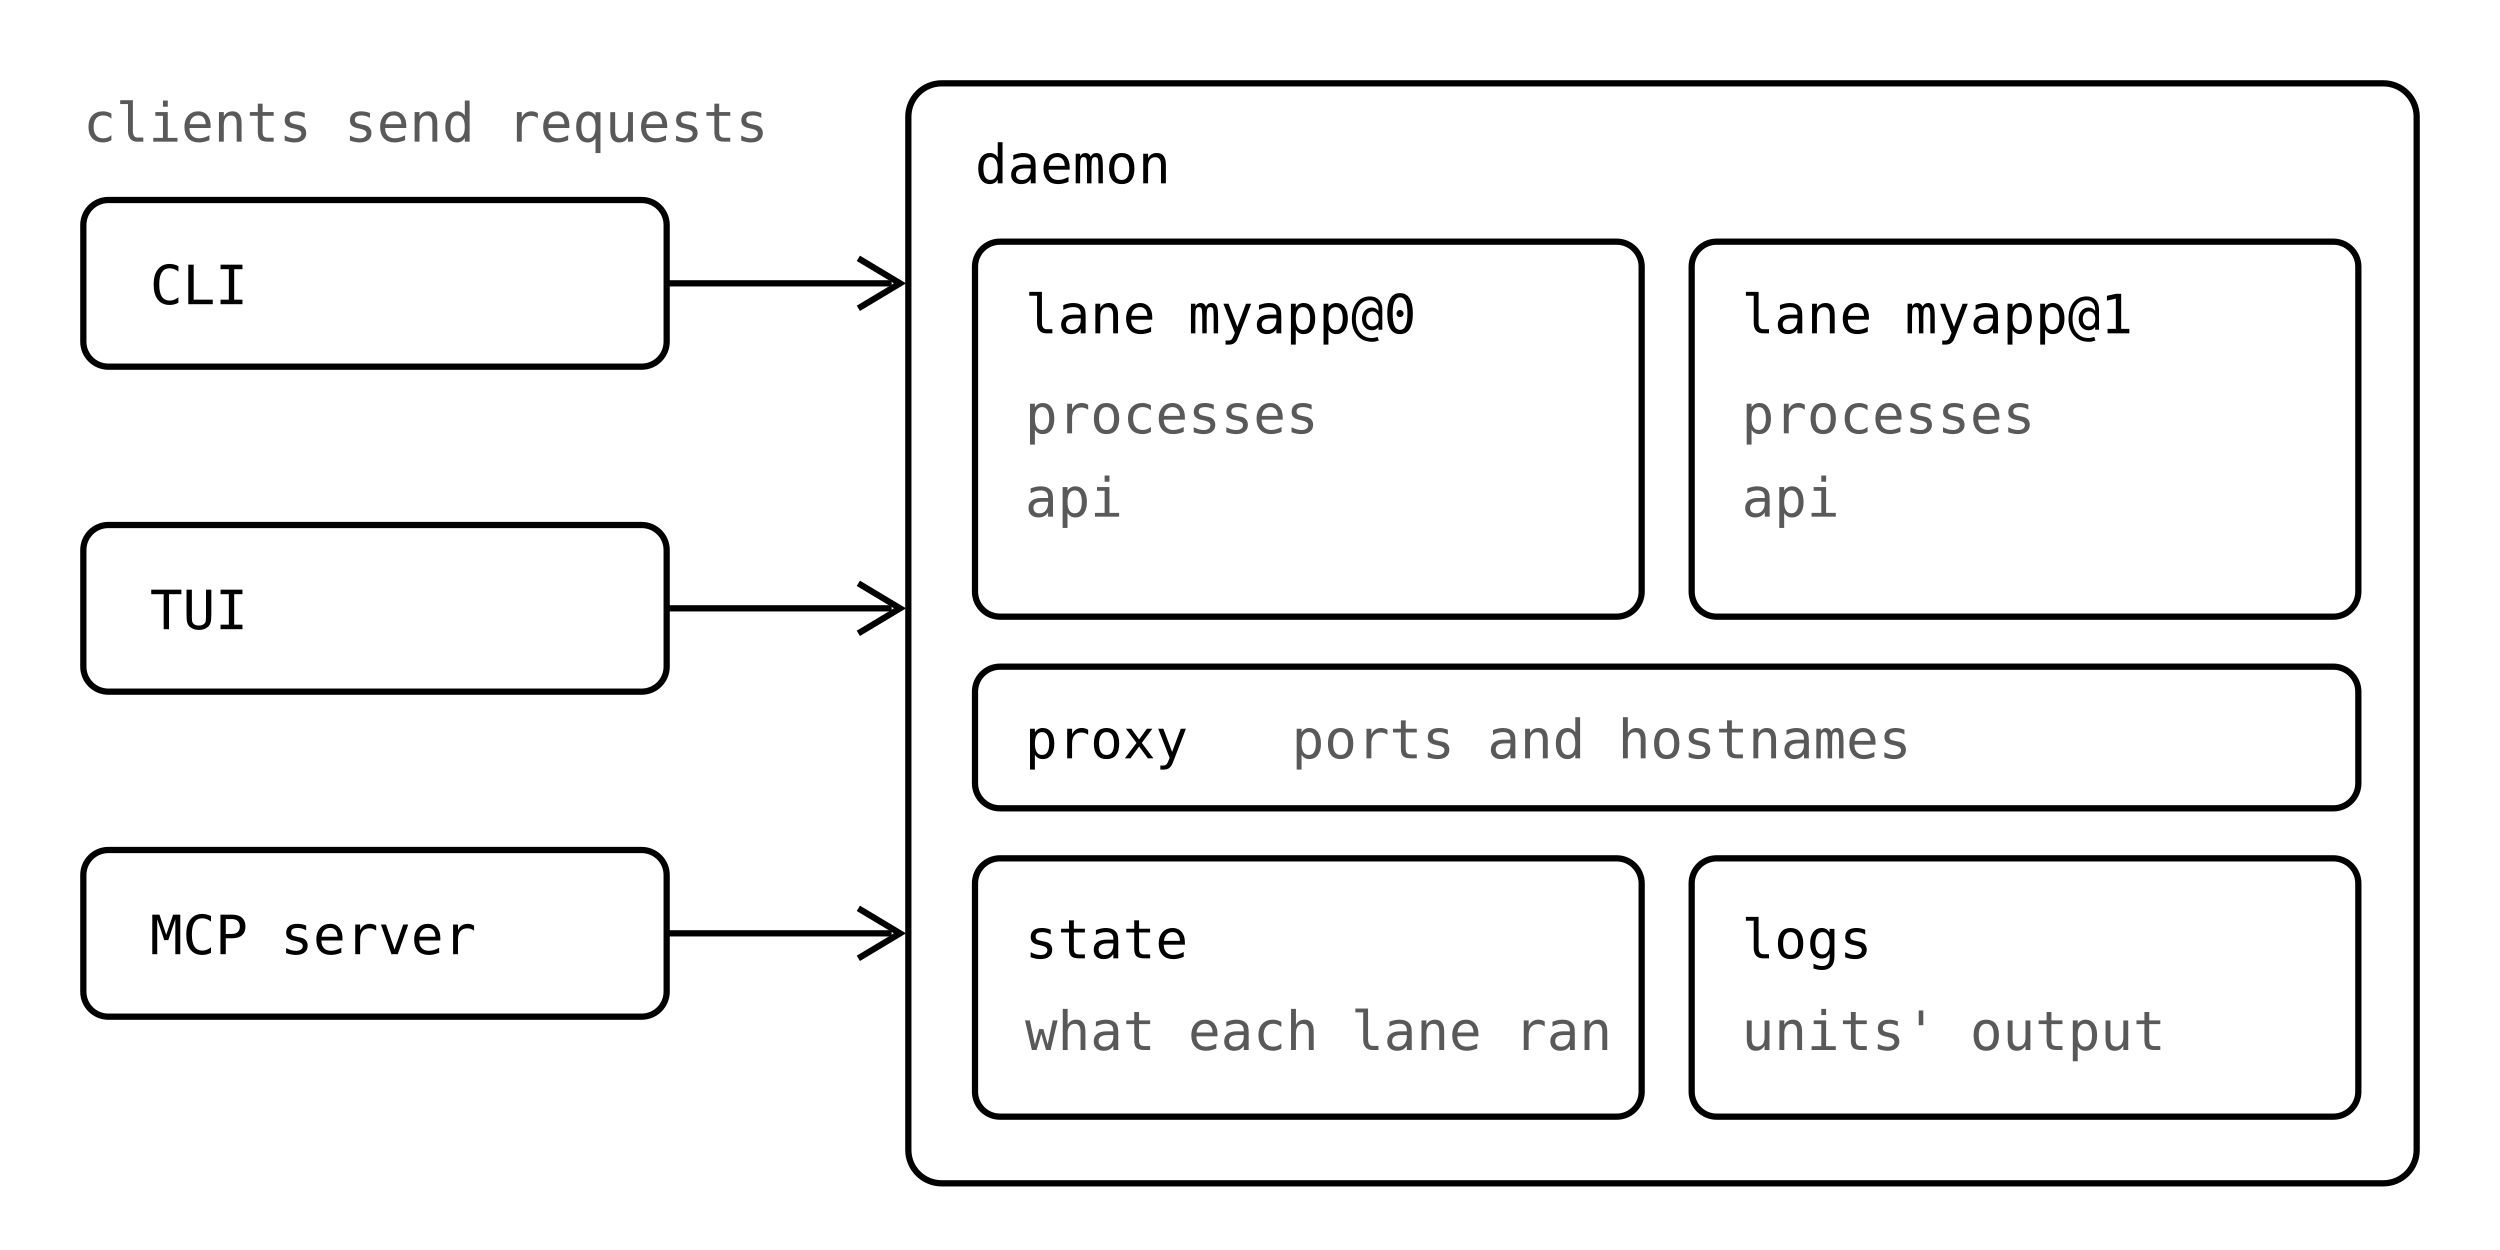
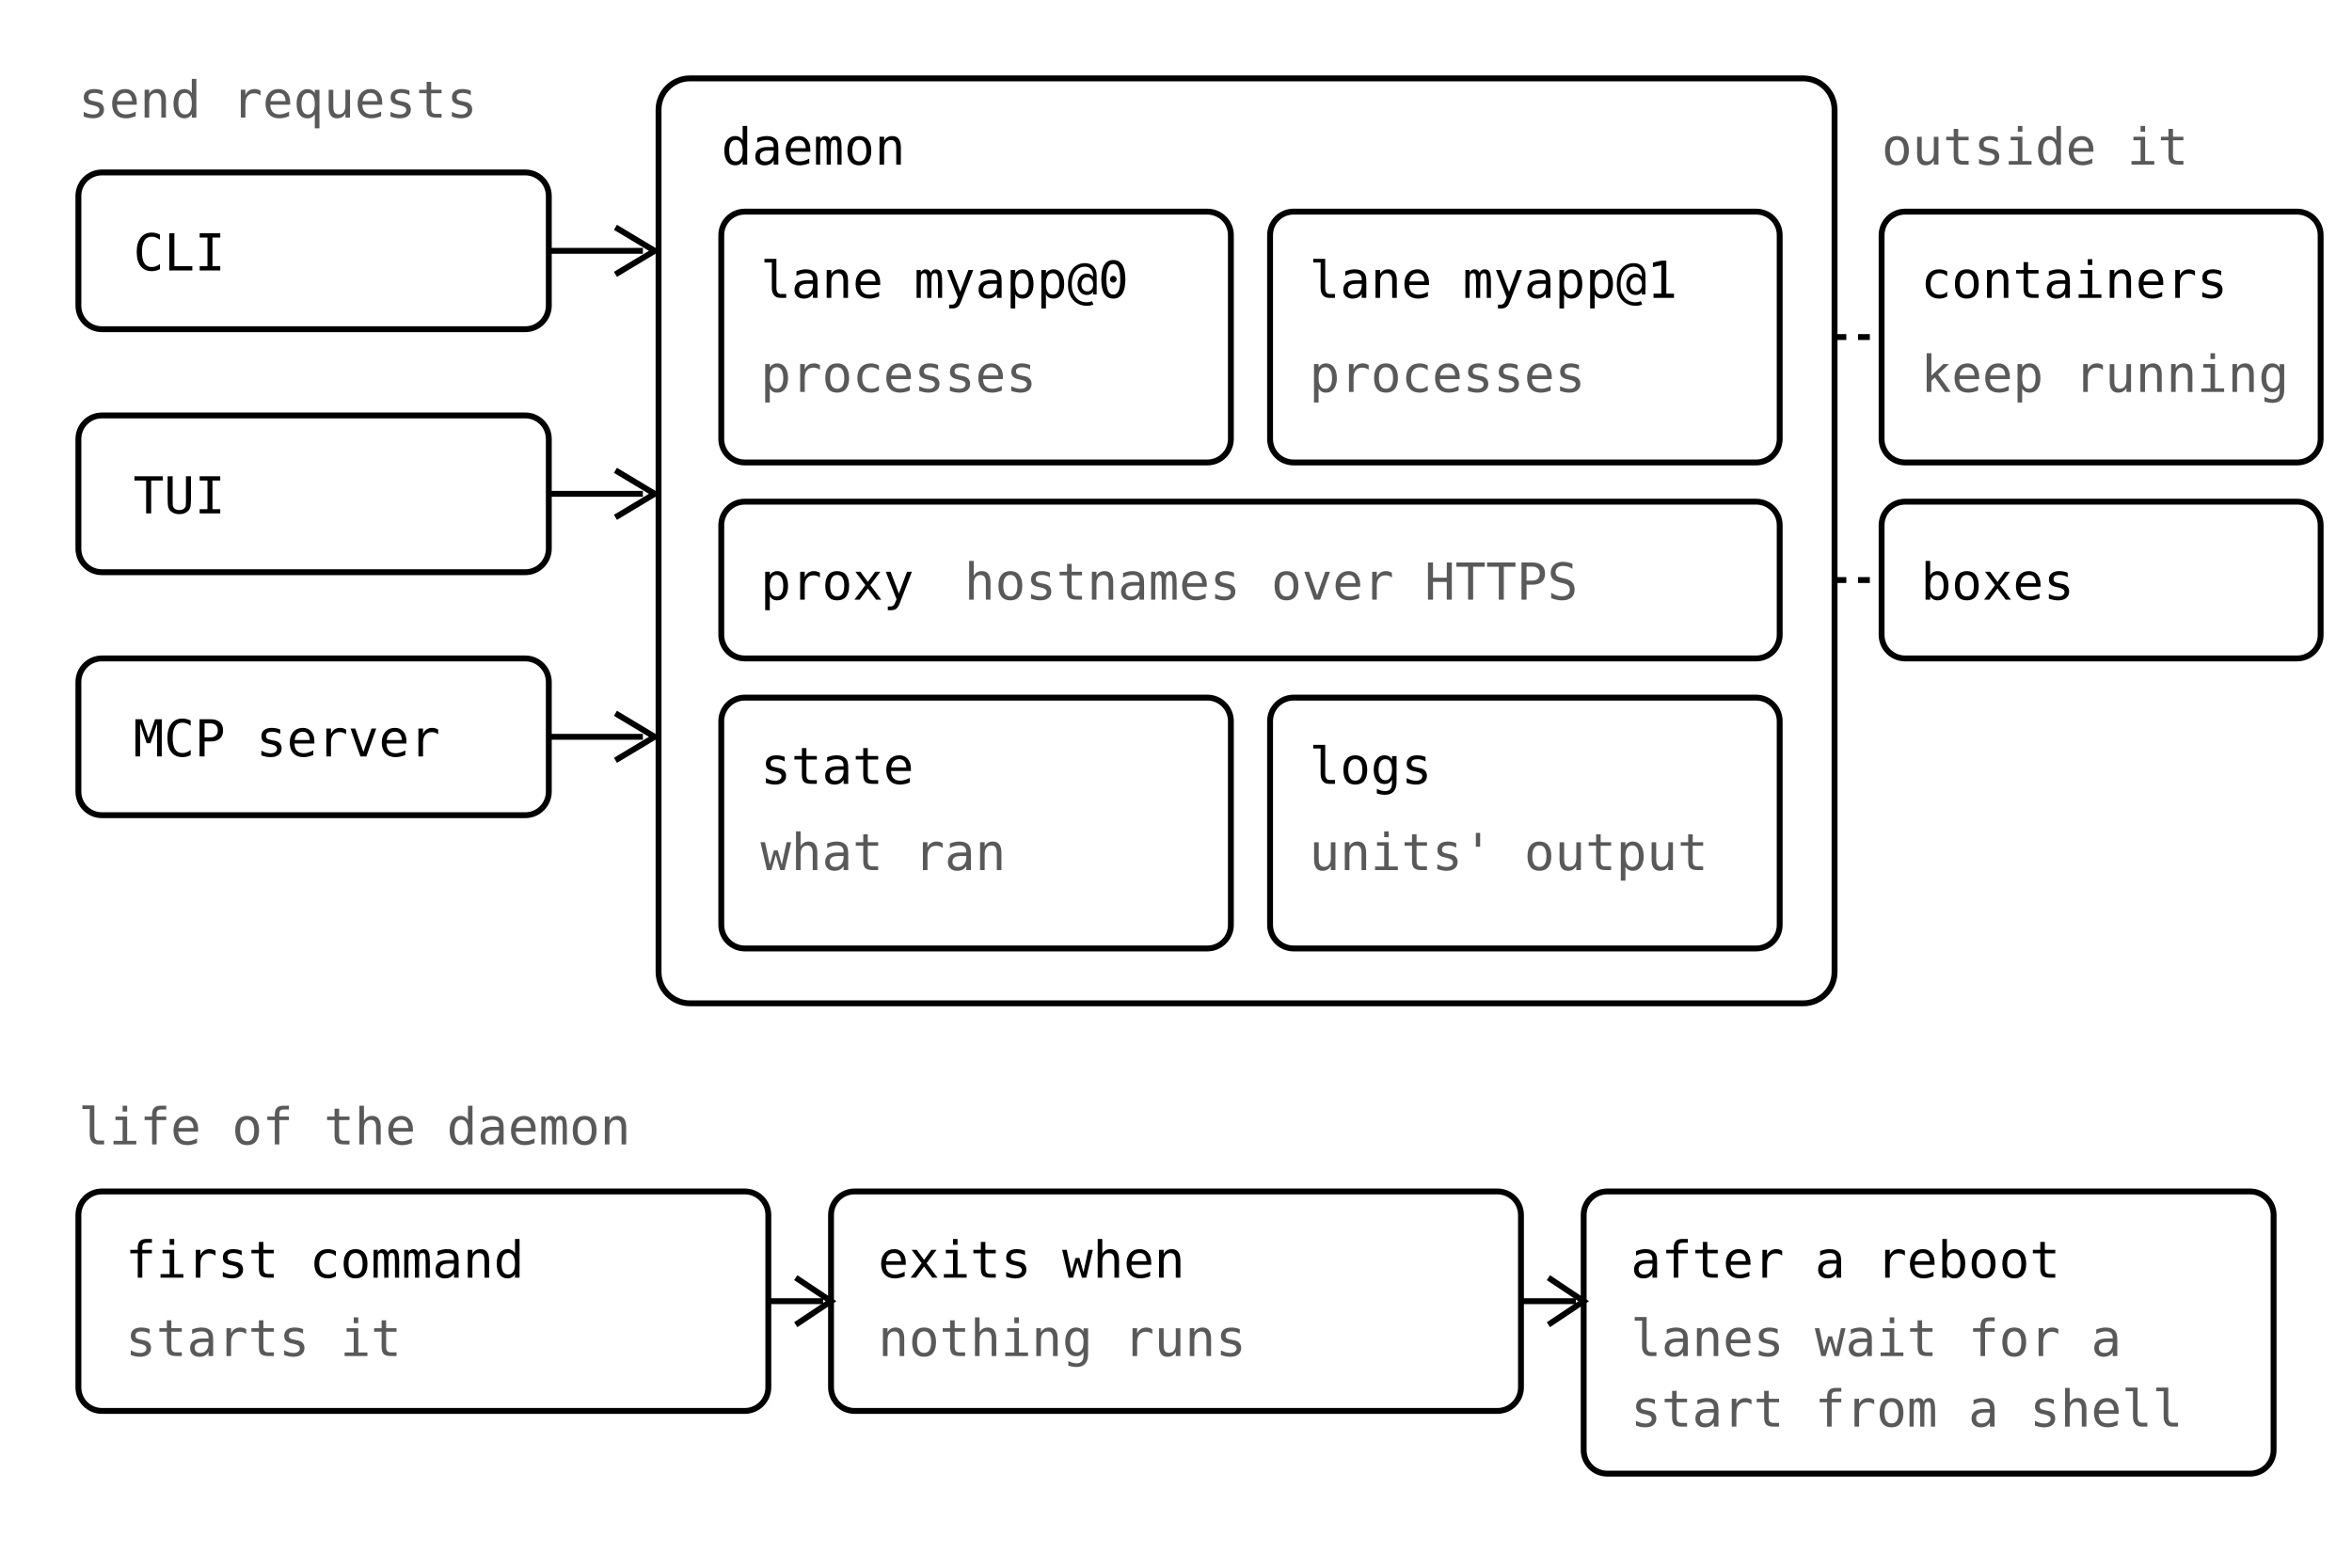
- <svg xmlns="http://www.w3.org/2000/svg" viewBox="0 0 600 300" role="img" font-family="'JetBrains Mono', ui-monospace, monospace" font-size="13">
+ <svg xmlns="http://www.w3.org/2000/svg" viewBox="0 0 600 400" role="img" font-family="'JetBrains Mono', ui-monospace, monospace" font-size="13">
  <style>
    .line { stroke: var(--dl-diagram-line, currentColor); fill: none; stroke-width: 1.5; }
    .fill { fill: var(--dl-diagram-fill, transparent); stroke: var(--dl-diagram-line, currentColor); stroke-width: 1.5; }
    .label { fill: currentColor; }
    .dim { fill: currentColor; opacity: 0.65; }
  </style>
-   <text class="dim" x="20" y="34">clients send requests</text>
-   <rect class="line" x="20" y="48" width="140" height="40" rx="6" />
-   <text class="label" x="36" y="73">CLI</text>
-   <rect class="line" x="20" y="126" width="140" height="40" rx="6" />
-   <text class="label" x="36" y="151">TUI</text>
-   <rect class="line" x="20" y="204" width="140" height="40" rx="6" />
-   <text class="label" x="36" y="229">MCP server</text>
-   <path class="line" d="M 160 68 L 214 68" />
-   <path class="line" d="M 206 62 L 216 68 L 206 74" />
-   <path class="line" d="M 160 146 L 214 146" />
-   <path class="line" d="M 206 140 L 216 146 L 206 152" />
-   <path class="line" d="M 160 224 L 214 224" />
-   <path class="line" d="M 206 218 L 216 224 L 206 230" />
-   <rect class="fill" x="218" y="20" width="362" height="264" rx="8" />
-   <text class="label" x="234" y="44">daemon</text>
-   <rect class="line" x="234" y="58" width="160" height="90" rx="6" />
-   <text class="label" x="246" y="80">lane myapp@0</text>
-   <text class="dim" x="246" y="104">processes</text>
-   <text class="dim" x="246" y="124">api</text>
-   <rect class="line" x="406" y="58" width="160" height="90" rx="6" />
-   <text class="label" x="418" y="80">lane myapp@1</text>
-   <text class="dim" x="418" y="104">processes</text>
-   <text class="dim" x="418" y="124">api</text>
-   <rect class="line" x="234" y="160" width="332" height="34" rx="6" />
-   <text class="label" x="246" y="182">proxy</text>
-   <text class="dim" x="310" y="182">ports and hostnames</text>
-   <rect class="line" x="234" y="206" width="160" height="62" rx="6" />
-   <text class="label" x="246" y="230">state</text>
-   <text class="dim" x="246" y="252">what each lane ran</text>
-   <rect class="line" x="406" y="206" width="160" height="62" rx="6" />
-   <text class="label" x="418" y="230">logs</text>
-   <text class="dim" x="418" y="252">units' output</text>
+   <text class="dim" x="20" y="30">send requests</text>
+   <rect class="line" x="20" y="44" width="120" height="40" rx="6" />
+   <text class="label" x="34" y="69">CLI</text>
+   <rect class="line" x="20" y="106" width="120" height="40" rx="6" />
+   <text class="label" x="34" y="131">TUI</text>
+   <rect class="line" x="20" y="168" width="120" height="40" rx="6" />
+   <text class="label" x="34" y="193">MCP server</text>
+   <path class="line" d="M 140 64 L 164 64" />
+   <path class="line" d="M 157 58 L 167 64 L 157 70" />
+   <path class="line" d="M 140 126 L 164 126" />
+   <path class="line" d="M 157 120 L 167 126 L 157 132" />
+   <path class="line" d="M 140 188 L 164 188" />
+   <path class="line" d="M 157 182 L 167 188 L 157 194" />
+   <rect class="fill" x="168" y="20" width="300" height="236" rx="8" />
+   <text class="label" x="184" y="42">daemon</text>
+   <rect class="line" x="184" y="54" width="130" height="64" rx="6" />
+   <text class="label" x="194" y="76">lane myapp@0</text>
+   <text class="dim" x="194" y="100">processes</text>
+   <rect class="line" x="324" y="54" width="130" height="64" rx="6" />
+   <text class="label" x="334" y="76">lane myapp@1</text>
+   <text class="dim" x="334" y="100">processes</text>
+   <rect class="line" x="184" y="128" width="270" height="40" rx="6" />
+   <text class="label" x="194" y="153">proxy</text>
+   <text class="dim" x="246" y="153">hostnames over HTTPS</text>
+   <rect class="line" x="184" y="178" width="130" height="64" rx="6" />
+   <text class="label" x="194" y="200">state</text>
+   <text class="dim" x="194" y="222">what ran</text>
+   <rect class="line" x="324" y="178" width="130" height="64" rx="6" />
+   <text class="label" x="334" y="200">logs</text>
+   <text class="dim" x="334" y="222">units' output</text>
+   <text class="dim" x="480" y="42">outside it</text>
+   <rect class="line" x="480" y="54" width="112" height="64" rx="6" />
+   <text class="label" x="490" y="76">containers</text>
+   <text class="dim" x="490" y="100">keep running</text>
+   <rect class="line" x="480" y="128" width="112" height="40" rx="6" />
+   <text class="label" x="490" y="153">boxes</text>
+   <path class="line" d="M 468 86 L 480 86" stroke-dasharray="3 3" />
+   <path class="line" d="M 468 148 L 480 148" stroke-dasharray="3 3" />
+   <text class="dim" x="20" y="292">life of the daemon</text>
+   <rect class="line" x="20" y="304" width="176" height="56" rx="6" />
+   <text class="label" x="32" y="326">first command</text>
+   <text class="dim" x="32" y="346">starts it</text>
+   <path class="line" d="M 196 332 L 210 332" />
+   <path class="line" d="M 203 326 L 212 332 L 203 338" />
+   <rect class="line" x="212" y="304" width="176" height="56" rx="6" />
+   <text class="label" x="224" y="326">exits when</text>
+   <text class="dim" x="224" y="346">nothing runs</text>
+   <path class="line" d="M 388 332 L 402 332" />
+   <path class="line" d="M 395 326 L 404 332 L 395 338" />
+   <rect class="line" x="404" y="304" width="176" height="72" rx="6" />
+   <text class="label" x="416" y="326">after a reboot</text>
+   <text class="dim" x="416" y="346">lanes wait for a</text>
+   <text class="dim" x="416" y="364">start from a shell</text>
</svg>
